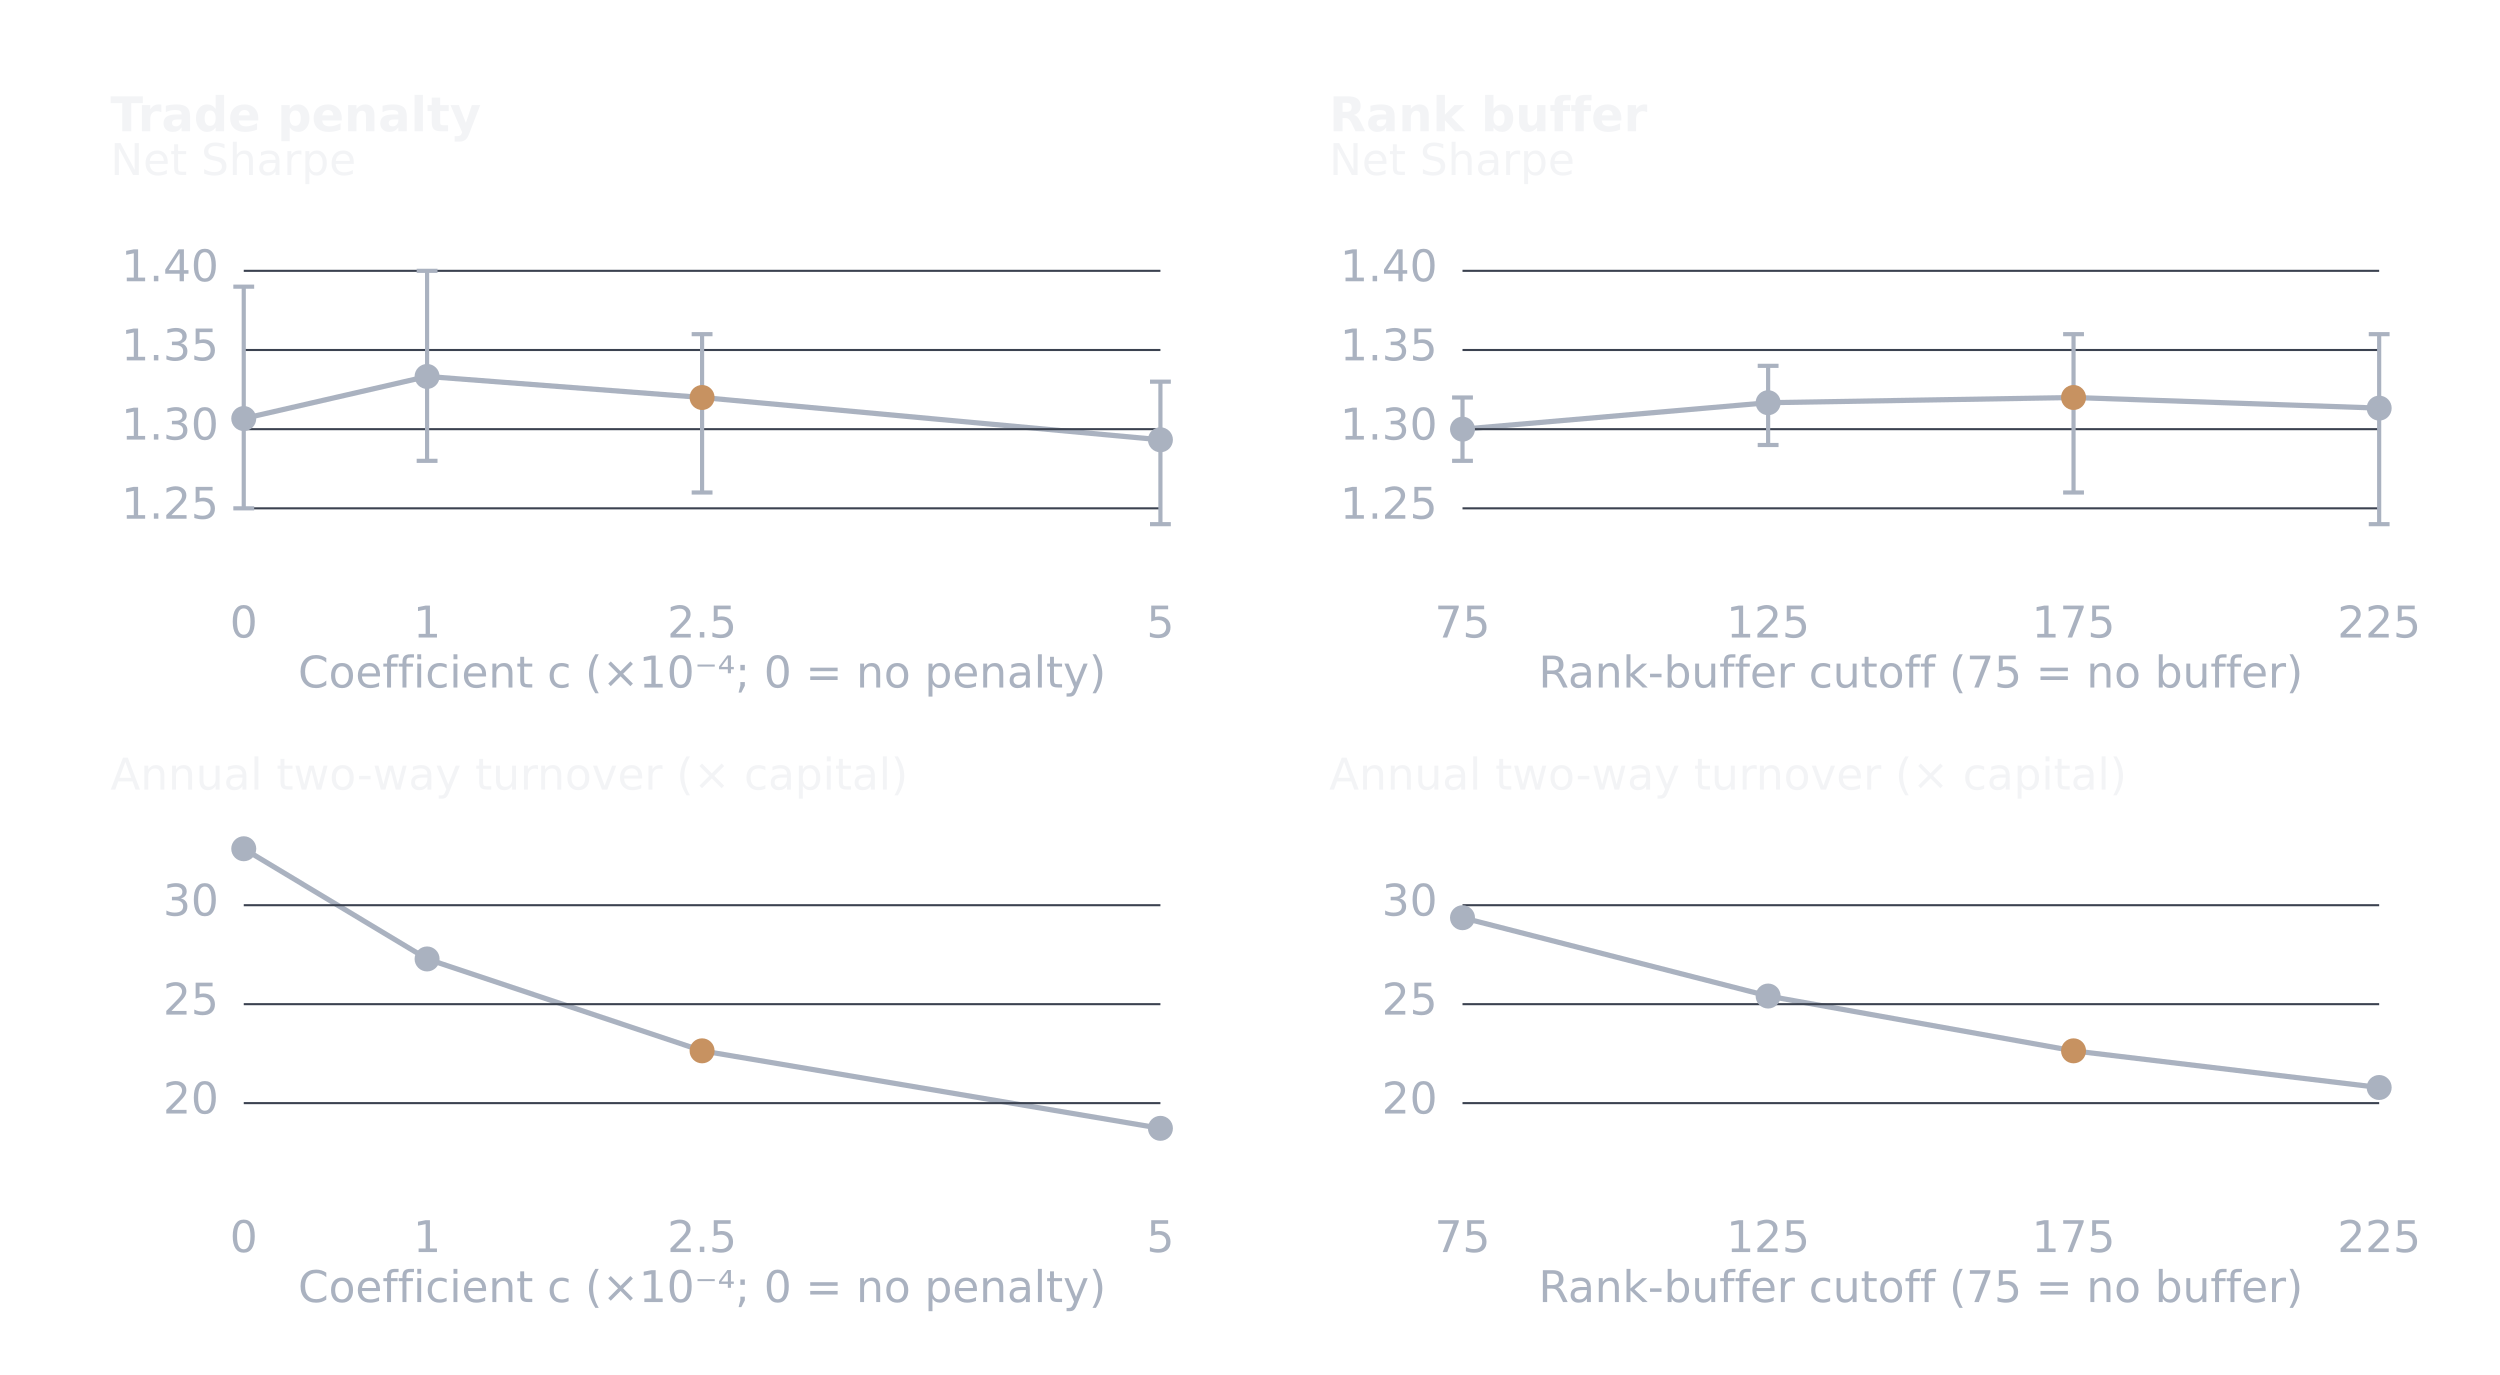
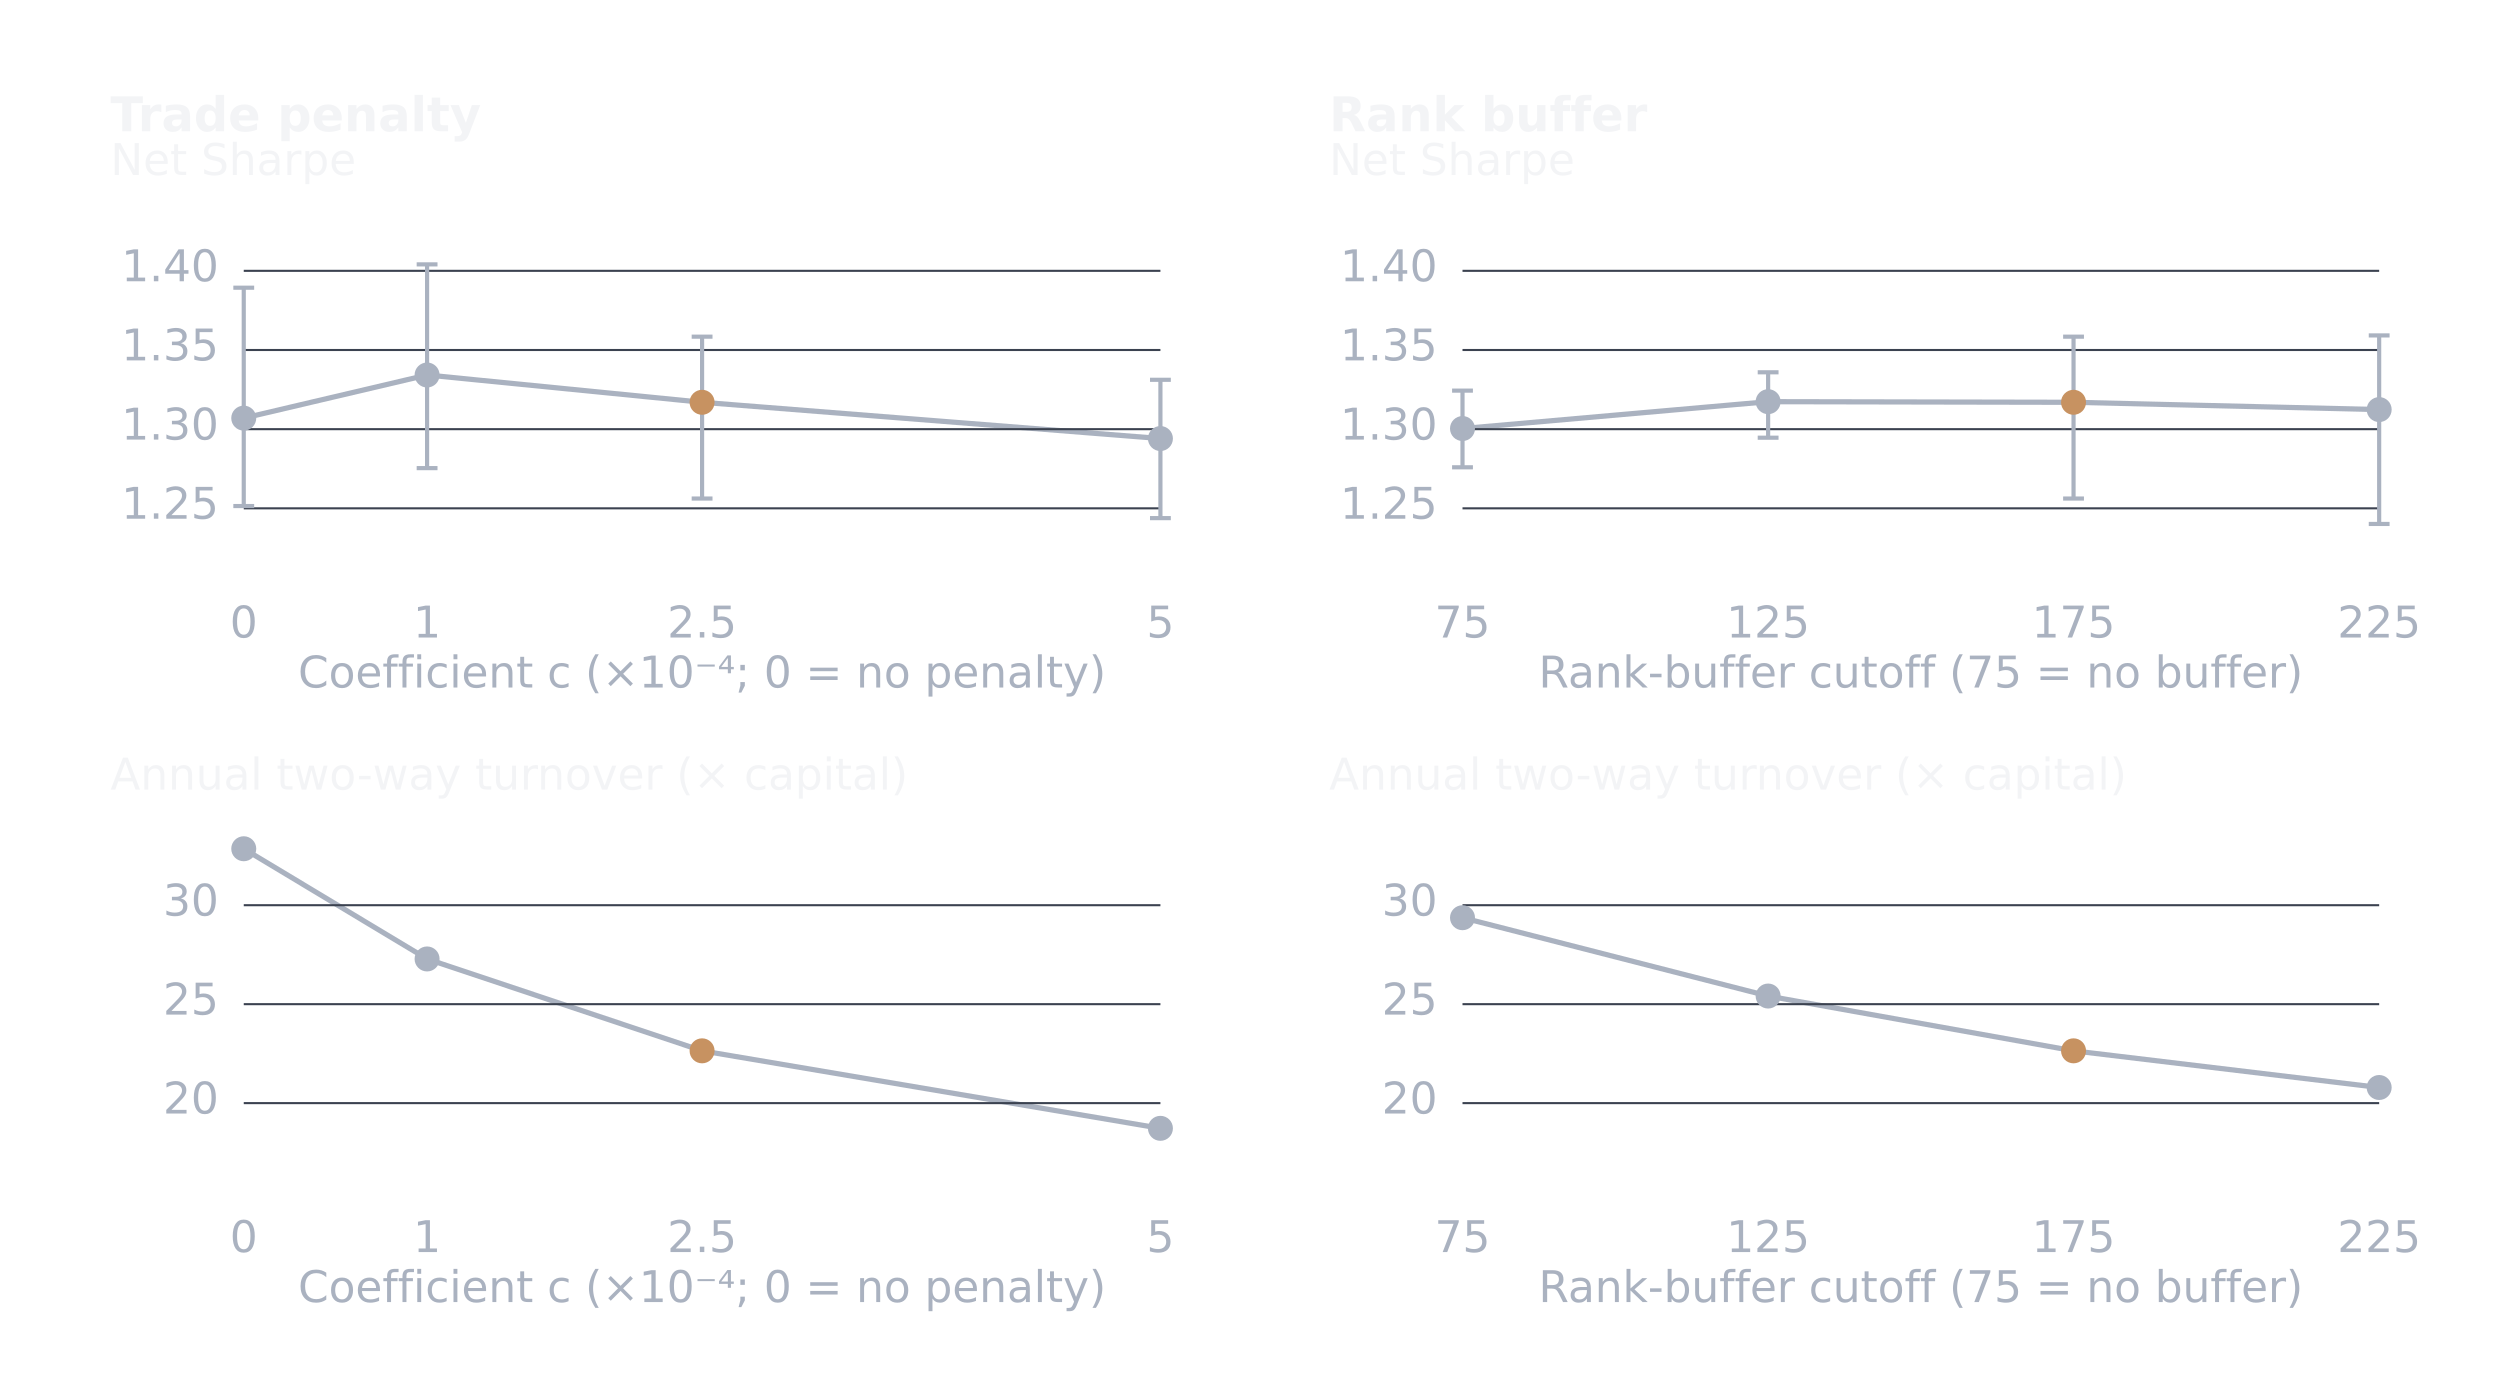
<svg xmlns="http://www.w3.org/2000/svg" width="1200" height="660" viewBox="0 0 1200 660" role="img" aria-labelledby="title desc">
  <g font-family="DejaVu Sans, sans-serif">
    <text x="53.0" y="63.0" fill="#F3F4F6" font-size="23" font-weight="600" text-anchor="start">Trade penalty</text>
-     <path d="M117.0,200.9 L205.0,180.7 L337.0,190.8 L557.0,211.1" fill="none" stroke="#AAB2C0" stroke-width="2.5" stroke-linecap="round" stroke-linejoin="round" />
+     <path d="M117.0,200.7 L205.0,180.0 L337.0,193.1 L557.0,210.5" fill="none" stroke="#AAB2C0" stroke-width="2.5" stroke-linecap="round" stroke-linejoin="round" />
    <text x="53.0" y="84.0" fill="#F3F4F6" font-size="21" font-weight="400" text-anchor="start">Net Sharpe</text>
    <line x1="117.0" y1="244.0" x2="557.0" y2="244.0" stroke="#3B4250" stroke-width="1" />
    <text x="105.0" y="249.0" fill="#AAB2C0" font-size="21" font-weight="400" text-anchor="end">1.25</text>
    <line x1="117.0" y1="206.0" x2="557.0" y2="206.0" stroke="#3B4250" stroke-width="1" />
    <text x="105.0" y="211.0" fill="#AAB2C0" font-size="21" font-weight="400" text-anchor="end">1.30</text>
    <line x1="117.0" y1="168.0" x2="557.0" y2="168.0" stroke="#3B4250" stroke-width="1" />
    <text x="105.0" y="173.0" fill="#AAB2C0" font-size="21" font-weight="400" text-anchor="end">1.35</text>
    <line x1="117.0" y1="130.0" x2="557.0" y2="130.0" stroke="#3B4250" stroke-width="1" />
    <text x="105.0" y="135.0" fill="#AAB2C0" font-size="21" font-weight="400" text-anchor="end">1.40</text>
-     <line x1="117.0" y1="244.0" x2="117.0" y2="137.6" stroke="#AAB2C0" stroke-width="2" />
-     <line x1="112.0" y1="244.0" x2="122.0" y2="244.0" stroke="#AAB2C0" stroke-width="2" />
-     <line x1="112.0" y1="137.6" x2="122.0" y2="137.6" stroke="#AAB2C0" stroke-width="2" />
-     <circle cx="117.0" cy="200.9" r="6" fill="#AAB2C0" />
+     <line x1="117.0" y1="242.9" x2="117.0" y2="138.1" stroke="#AAB2C0" stroke-width="2" />
+     <line x1="112.0" y1="242.9" x2="122.0" y2="242.9" stroke="#AAB2C0" stroke-width="2" />
+     <line x1="112.0" y1="138.1" x2="122.0" y2="138.1" stroke="#AAB2C0" stroke-width="2" />
+     <circle cx="117.0" cy="200.7" r="6" fill="#AAB2C0" />
    <text x="117.0" y="306.0" fill="#AAB2C0" font-size="21" font-weight="400" text-anchor="middle">0</text>
-     <line x1="205.0" y1="221.2" x2="205.0" y2="130.0" stroke="#AAB2C0" stroke-width="2" />
-     <line x1="200.0" y1="221.2" x2="210.0" y2="221.2" stroke="#AAB2C0" stroke-width="2" />
-     <line x1="200.0" y1="130.0" x2="210.0" y2="130.0" stroke="#AAB2C0" stroke-width="2" />
-     <circle cx="205.0" cy="180.7" r="6" fill="#AAB2C0" />
+     <line x1="205.0" y1="224.7" x2="205.0" y2="126.9" stroke="#AAB2C0" stroke-width="2" />
+     <line x1="200.0" y1="224.7" x2="210.0" y2="224.7" stroke="#AAB2C0" stroke-width="2" />
+     <line x1="200.0" y1="126.9" x2="210.0" y2="126.9" stroke="#AAB2C0" stroke-width="2" />
+     <circle cx="205.0" cy="180.0" r="6" fill="#AAB2C0" />
    <text x="205.0" y="306.0" fill="#AAB2C0" font-size="21" font-weight="400" text-anchor="middle">1</text>
-     <line x1="337.0" y1="236.4" x2="337.0" y2="160.4" stroke="#AAB2C0" stroke-width="2" />
-     <line x1="332.0" y1="236.4" x2="342.0" y2="236.4" stroke="#AAB2C0" stroke-width="2" />
-     <line x1="332.0" y1="160.4" x2="342.0" y2="160.4" stroke="#AAB2C0" stroke-width="2" />
-     <circle cx="337.0" cy="190.8" r="6" fill="#C79261" />
+     <line x1="337.0" y1="239.3" x2="337.0" y2="161.6" stroke="#AAB2C0" stroke-width="2" />
+     <line x1="332.0" y1="239.3" x2="342.0" y2="239.3" stroke="#AAB2C0" stroke-width="2" />
+     <line x1="332.0" y1="161.6" x2="342.0" y2="161.6" stroke="#AAB2C0" stroke-width="2" />
+     <circle cx="337.0" cy="193.1" r="6" fill="#C79261" />
    <text x="337.0" y="306.0" fill="#AAB2C0" font-size="21" font-weight="400" text-anchor="middle">2.5</text>
-     <line x1="557.0" y1="251.6" x2="557.0" y2="183.2" stroke="#AAB2C0" stroke-width="2" />
-     <line x1="552.0" y1="251.6" x2="562.0" y2="251.6" stroke="#AAB2C0" stroke-width="2" />
-     <line x1="552.0" y1="183.2" x2="562.0" y2="183.2" stroke="#AAB2C0" stroke-width="2" />
-     <circle cx="557.0" cy="211.1" r="6" fill="#AAB2C0" />
+     <line x1="557.0" y1="248.7" x2="557.0" y2="182.3" stroke="#AAB2C0" stroke-width="2" />
+     <line x1="552.0" y1="248.7" x2="562.0" y2="248.7" stroke="#AAB2C0" stroke-width="2" />
+     <line x1="552.0" y1="182.3" x2="562.0" y2="182.3" stroke="#AAB2C0" stroke-width="2" />
+     <circle cx="557.0" cy="210.5" r="6" fill="#AAB2C0" />
    <text x="557.0" y="306.0" fill="#AAB2C0" font-size="21" font-weight="400" text-anchor="middle">5</text>
    <text x="337.0" y="330.0" fill="#AAB2C0" font-size="21" font-weight="400" text-anchor="middle">Coefficient c (×10⁻⁴; 0 = no penalty)</text>
    <text x="638.0" y="63.0" fill="#F3F4F6" font-size="23" font-weight="600" text-anchor="start">Rank buffer</text>
-     <path d="M702.0,206.0 L848.7,193.3 L995.3,190.8 L1142.0,195.9" fill="none" stroke="#AAB2C0" stroke-width="2.5" stroke-linecap="round" stroke-linejoin="round" />
+     <path d="M702.0,205.7 L848.7,192.8 L995.3,193.1 L1142.0,196.6" fill="none" stroke="#AAB2C0" stroke-width="2.5" stroke-linecap="round" stroke-linejoin="round" />
    <text x="638.0" y="84.0" fill="#F3F4F6" font-size="21" font-weight="400" text-anchor="start">Net Sharpe</text>
    <line x1="702.0" y1="244.0" x2="1142.0" y2="244.0" stroke="#3B4250" stroke-width="1" />
    <text x="690.0" y="249.0" fill="#AAB2C0" font-size="21" font-weight="400" text-anchor="end">1.25</text>
    <line x1="702.0" y1="206.0" x2="1142.0" y2="206.0" stroke="#3B4250" stroke-width="1" />
    <text x="690.0" y="211.0" fill="#AAB2C0" font-size="21" font-weight="400" text-anchor="end">1.30</text>
    <line x1="702.0" y1="168.0" x2="1142.0" y2="168.0" stroke="#3B4250" stroke-width="1" />
    <text x="690.0" y="173.0" fill="#AAB2C0" font-size="21" font-weight="400" text-anchor="end">1.35</text>
    <line x1="702.0" y1="130.0" x2="1142.0" y2="130.0" stroke="#3B4250" stroke-width="1" />
    <text x="690.0" y="135.0" fill="#AAB2C0" font-size="21" font-weight="400" text-anchor="end">1.40</text>
-     <line x1="702.0" y1="221.2" x2="702.0" y2="190.8" stroke="#AAB2C0" stroke-width="2" />
-     <line x1="697.0" y1="221.2" x2="707.0" y2="221.2" stroke="#AAB2C0" stroke-width="2" />
-     <line x1="697.0" y1="190.8" x2="707.0" y2="190.8" stroke="#AAB2C0" stroke-width="2" />
-     <circle cx="702.0" cy="206.0" r="6" fill="#AAB2C0" />
+     <line x1="702.0" y1="224.3" x2="702.0" y2="187.5" stroke="#AAB2C0" stroke-width="2" />
+     <line x1="697.0" y1="224.3" x2="707.0" y2="224.3" stroke="#AAB2C0" stroke-width="2" />
+     <line x1="697.0" y1="187.5" x2="707.0" y2="187.5" stroke="#AAB2C0" stroke-width="2" />
+     <circle cx="702.0" cy="205.7" r="6" fill="#AAB2C0" />
    <text x="702.0" y="306.0" fill="#AAB2C0" font-size="21" font-weight="400" text-anchor="middle">75</text>
-     <line x1="848.7" y1="213.6" x2="848.7" y2="175.6" stroke="#AAB2C0" stroke-width="2" />
-     <line x1="843.7" y1="213.6" x2="853.7" y2="213.6" stroke="#AAB2C0" stroke-width="2" />
-     <line x1="843.7" y1="175.6" x2="853.7" y2="175.6" stroke="#AAB2C0" stroke-width="2" />
-     <circle cx="848.7" cy="193.3" r="6" fill="#AAB2C0" />
+     <line x1="848.7" y1="210.1" x2="848.7" y2="178.7" stroke="#AAB2C0" stroke-width="2" />
+     <line x1="843.7" y1="210.1" x2="853.7" y2="210.1" stroke="#AAB2C0" stroke-width="2" />
+     <line x1="843.7" y1="178.7" x2="853.7" y2="178.7" stroke="#AAB2C0" stroke-width="2" />
+     <circle cx="848.7" cy="192.8" r="6" fill="#AAB2C0" />
    <text x="848.7" y="306.0" fill="#AAB2C0" font-size="21" font-weight="400" text-anchor="middle">125</text>
-     <line x1="995.3" y1="236.4" x2="995.3" y2="160.4" stroke="#AAB2C0" stroke-width="2" />
-     <line x1="990.3" y1="236.4" x2="1000.3" y2="236.4" stroke="#AAB2C0" stroke-width="2" />
-     <line x1="990.3" y1="160.4" x2="1000.3" y2="160.4" stroke="#AAB2C0" stroke-width="2" />
-     <circle cx="995.3" cy="190.8" r="6" fill="#C79261" />
+     <line x1="995.3" y1="239.3" x2="995.3" y2="161.6" stroke="#AAB2C0" stroke-width="2" />
+     <line x1="990.3" y1="239.3" x2="1000.3" y2="239.3" stroke="#AAB2C0" stroke-width="2" />
+     <line x1="990.3" y1="161.6" x2="1000.3" y2="161.6" stroke="#AAB2C0" stroke-width="2" />
+     <circle cx="995.3" cy="193.1" r="6" fill="#C79261" />
    <text x="995.3" y="306.0" fill="#AAB2C0" font-size="21" font-weight="400" text-anchor="middle">175</text>
-     <line x1="1142.0" y1="251.6" x2="1142.0" y2="160.4" stroke="#AAB2C0" stroke-width="2" />
-     <line x1="1137.0" y1="251.6" x2="1147.0" y2="251.6" stroke="#AAB2C0" stroke-width="2" />
-     <line x1="1137.0" y1="160.4" x2="1147.0" y2="160.4" stroke="#AAB2C0" stroke-width="2" />
-     <circle cx="1142.0" cy="195.9" r="6" fill="#AAB2C0" />
+     <line x1="1142.0" y1="251.5" x2="1142.0" y2="161.0" stroke="#AAB2C0" stroke-width="2" />
+     <line x1="1137.0" y1="251.5" x2="1147.0" y2="251.5" stroke="#AAB2C0" stroke-width="2" />
+     <line x1="1137.0" y1="161.0" x2="1147.0" y2="161.0" stroke="#AAB2C0" stroke-width="2" />
+     <circle cx="1142.0" cy="196.6" r="6" fill="#AAB2C0" />
    <text x="1142.0" y="306.0" fill="#AAB2C0" font-size="21" font-weight="400" text-anchor="middle">225</text>
    <text x="922.0" y="330.0" fill="#AAB2C0" font-size="21" font-weight="400" text-anchor="middle">Rank-buffer cutoff (75 = no buffer)</text>
    <text x="53.0" y="379.0" fill="#F3F4F6" font-size="21" font-weight="400" text-anchor="start">Annual two-way turnover (× capital)</text>
    <path d="M117.0,407.4 L205.0,460.3 L337.0,504.4 L557.0,541.6" fill="none" stroke="#AAB2C0" stroke-width="2.5" stroke-linecap="round" stroke-linejoin="round" />
    <line x1="117.0" y1="529.5" x2="557.0" y2="529.5" stroke="#3B4250" stroke-width="1" />
    <text x="105.0" y="534.5" fill="#AAB2C0" font-size="21" font-weight="400" text-anchor="end">20</text>
    <line x1="117.0" y1="482.0" x2="557.0" y2="482.0" stroke="#3B4250" stroke-width="1" />
    <text x="105.0" y="487.0" fill="#AAB2C0" font-size="21" font-weight="400" text-anchor="end">25</text>
    <line x1="117.0" y1="434.5" x2="557.0" y2="434.5" stroke="#3B4250" stroke-width="1" />
    <text x="105.0" y="439.5" fill="#AAB2C0" font-size="21" font-weight="400" text-anchor="end">30</text>
    <circle cx="117.0" cy="407.4" r="6" fill="#AAB2C0" />
    <text x="117.0" y="601.0" fill="#AAB2C0" font-size="21" font-weight="400" text-anchor="middle">0</text>
    <circle cx="205.0" cy="460.3" r="6" fill="#AAB2C0" />
    <text x="205.0" y="601.0" fill="#AAB2C0" font-size="21" font-weight="400" text-anchor="middle">1</text>
    <circle cx="337.0" cy="504.4" r="6" fill="#C79261" />
    <text x="337.0" y="601.0" fill="#AAB2C0" font-size="21" font-weight="400" text-anchor="middle">2.5</text>
    <circle cx="557.0" cy="541.6" r="6" fill="#AAB2C0" />
    <text x="557.0" y="601.0" fill="#AAB2C0" font-size="21" font-weight="400" text-anchor="middle">5</text>
    <text x="337.0" y="625.0" fill="#AAB2C0" font-size="21" font-weight="400" text-anchor="middle">Coefficient c (×10⁻⁴; 0 = no penalty)</text>
    <text x="638.0" y="379.0" fill="#F3F4F6" font-size="21" font-weight="400" text-anchor="start">Annual two-way turnover (× capital)</text>
    <path d="M702.0,440.5 L848.7,478.1 L995.3,504.4 L1142.0,522.0" fill="none" stroke="#AAB2C0" stroke-width="2.5" stroke-linecap="round" stroke-linejoin="round" />
    <line x1="702.0" y1="529.5" x2="1142.0" y2="529.5" stroke="#3B4250" stroke-width="1" />
    <text x="690.0" y="534.5" fill="#AAB2C0" font-size="21" font-weight="400" text-anchor="end">20</text>
    <line x1="702.0" y1="482.0" x2="1142.0" y2="482.0" stroke="#3B4250" stroke-width="1" />
    <text x="690.0" y="487.0" fill="#AAB2C0" font-size="21" font-weight="400" text-anchor="end">25</text>
    <line x1="702.0" y1="434.5" x2="1142.0" y2="434.5" stroke="#3B4250" stroke-width="1" />
    <text x="690.0" y="439.5" fill="#AAB2C0" font-size="21" font-weight="400" text-anchor="end">30</text>
    <circle cx="702.0" cy="440.5" r="6" fill="#AAB2C0" />
    <text x="702.0" y="601.0" fill="#AAB2C0" font-size="21" font-weight="400" text-anchor="middle">75</text>
    <circle cx="848.7" cy="478.1" r="6" fill="#AAB2C0" />
    <text x="848.7" y="601.0" fill="#AAB2C0" font-size="21" font-weight="400" text-anchor="middle">125</text>
    <circle cx="995.3" cy="504.4" r="6" fill="#C79261" />
    <text x="995.3" y="601.0" fill="#AAB2C0" font-size="21" font-weight="400" text-anchor="middle">175</text>
    <circle cx="1142.0" cy="522.0" r="6" fill="#AAB2C0" />
    <text x="1142.0" y="601.0" fill="#AAB2C0" font-size="21" font-weight="400" text-anchor="middle">225</text>
    <text x="922.0" y="625.0" fill="#AAB2C0" font-size="21" font-weight="400" text-anchor="middle">Rank-buffer cutoff (75 = no buffer)</text>
  </g>
</svg>
